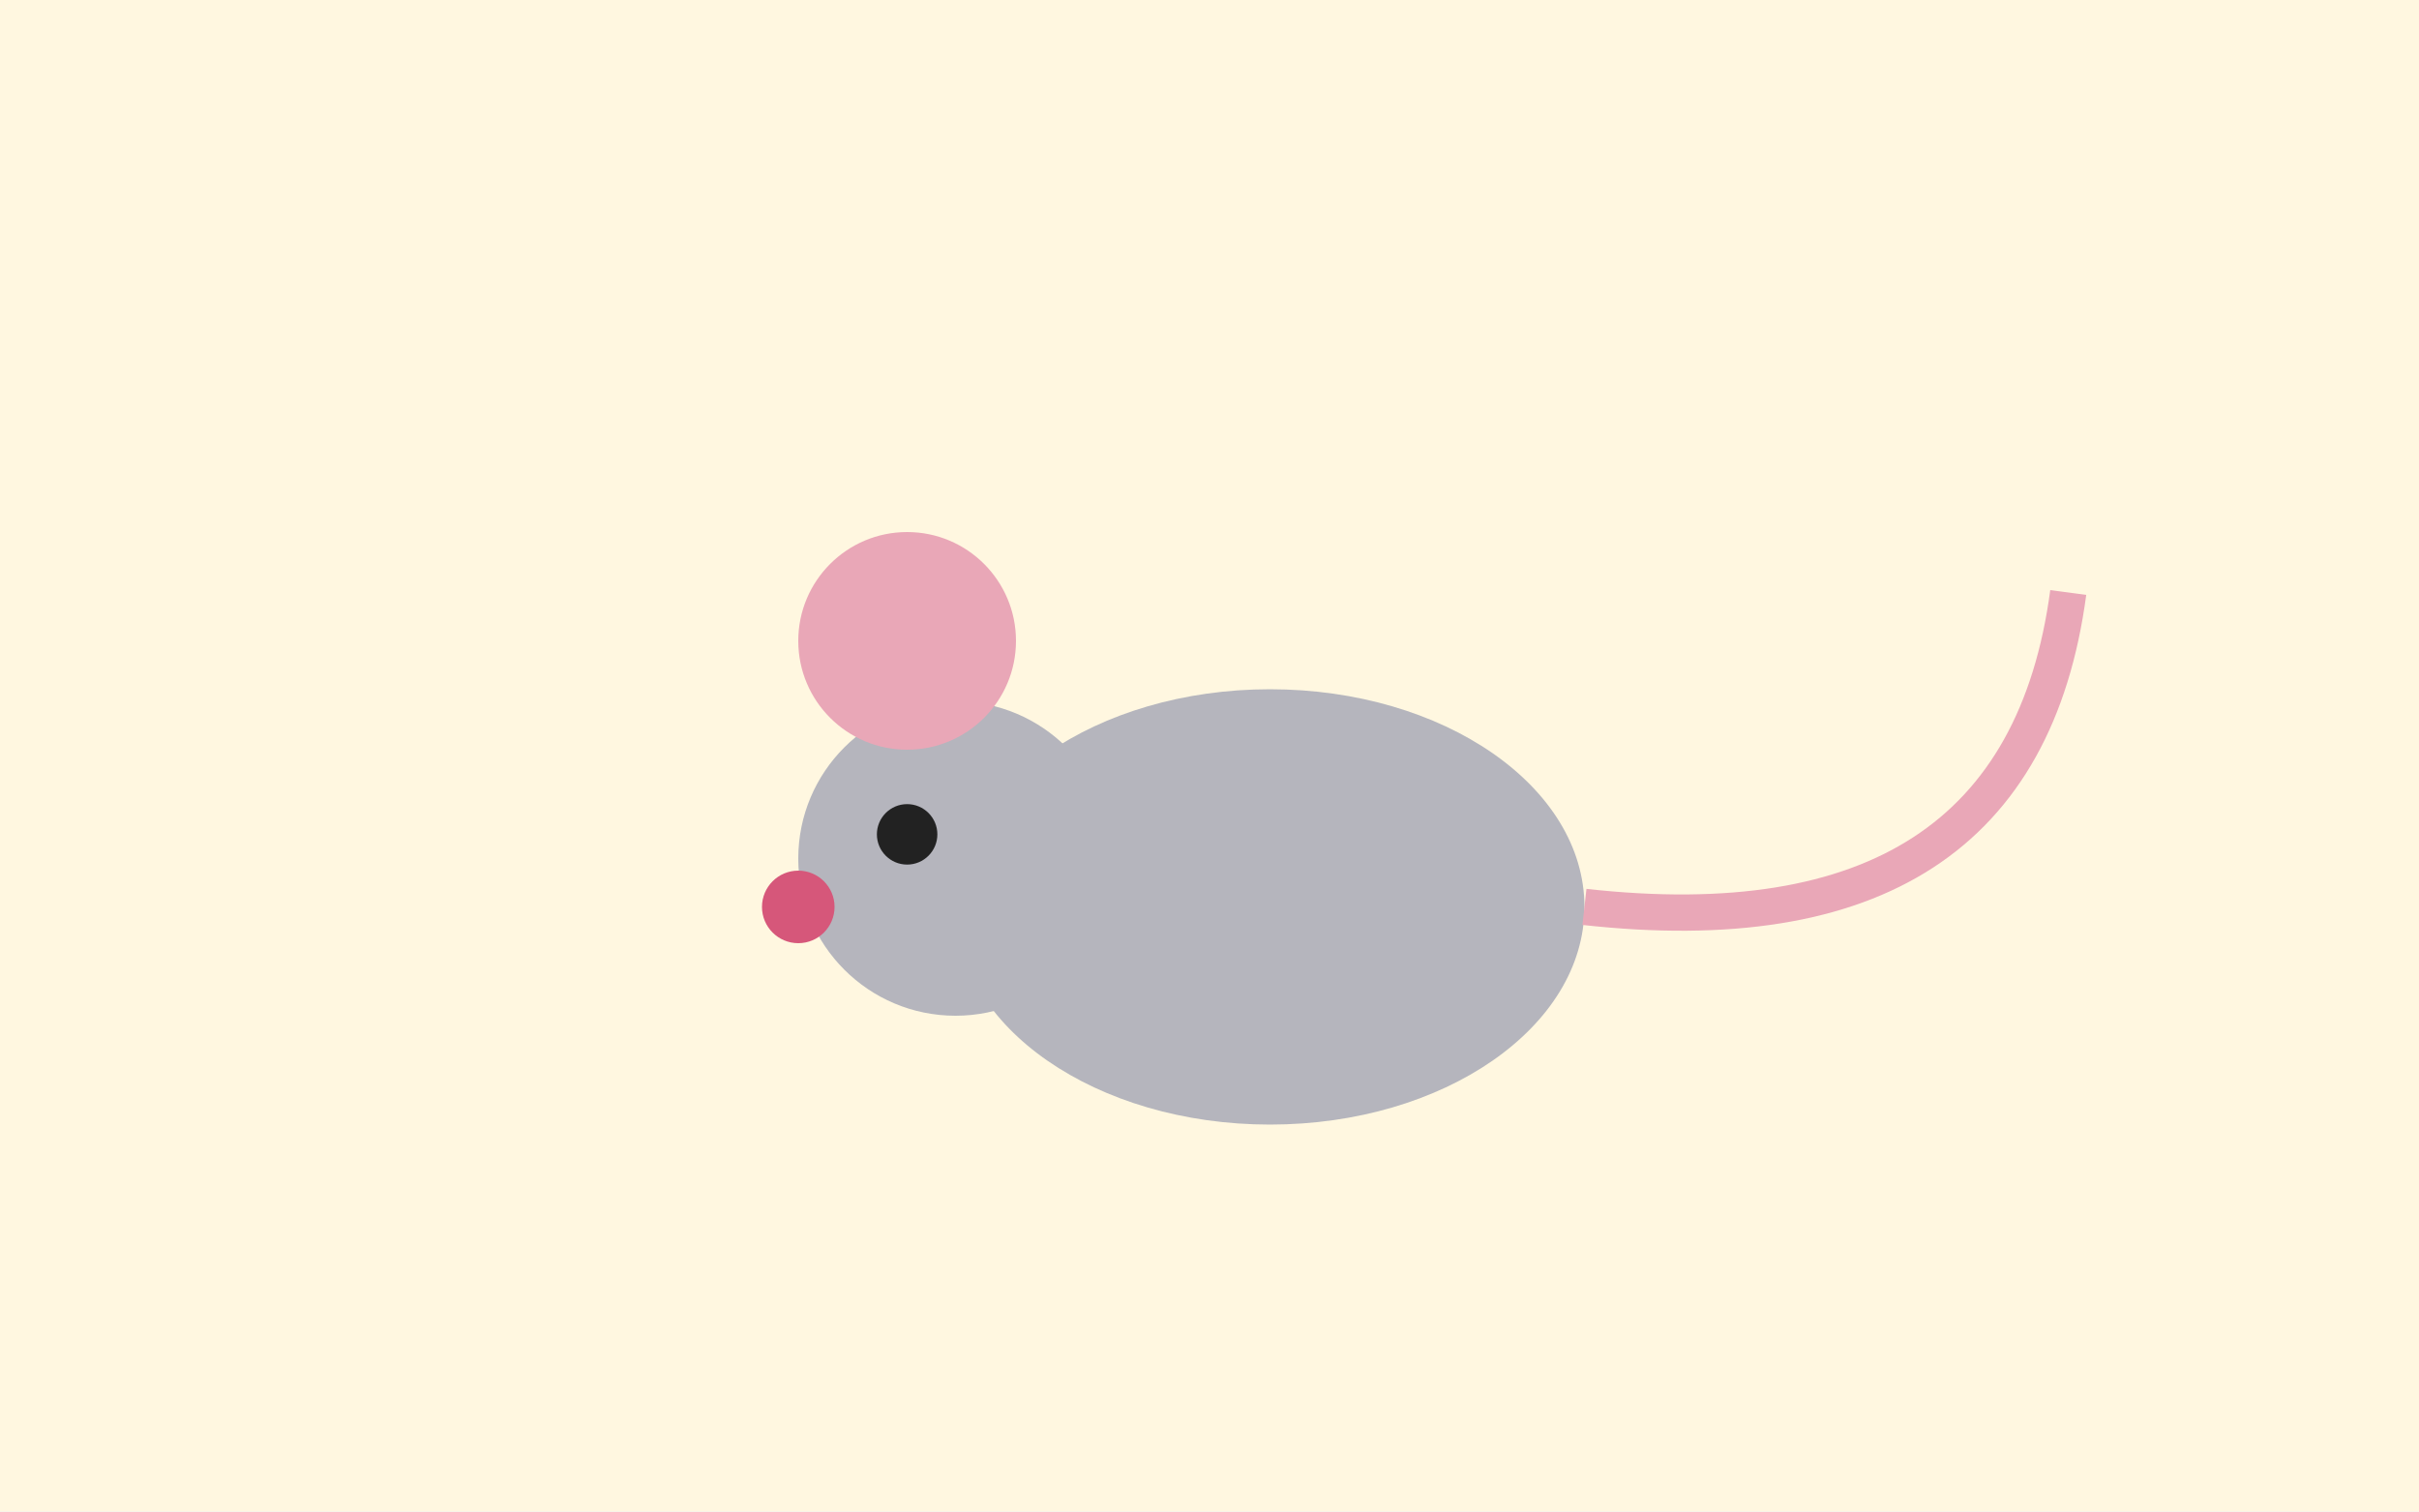
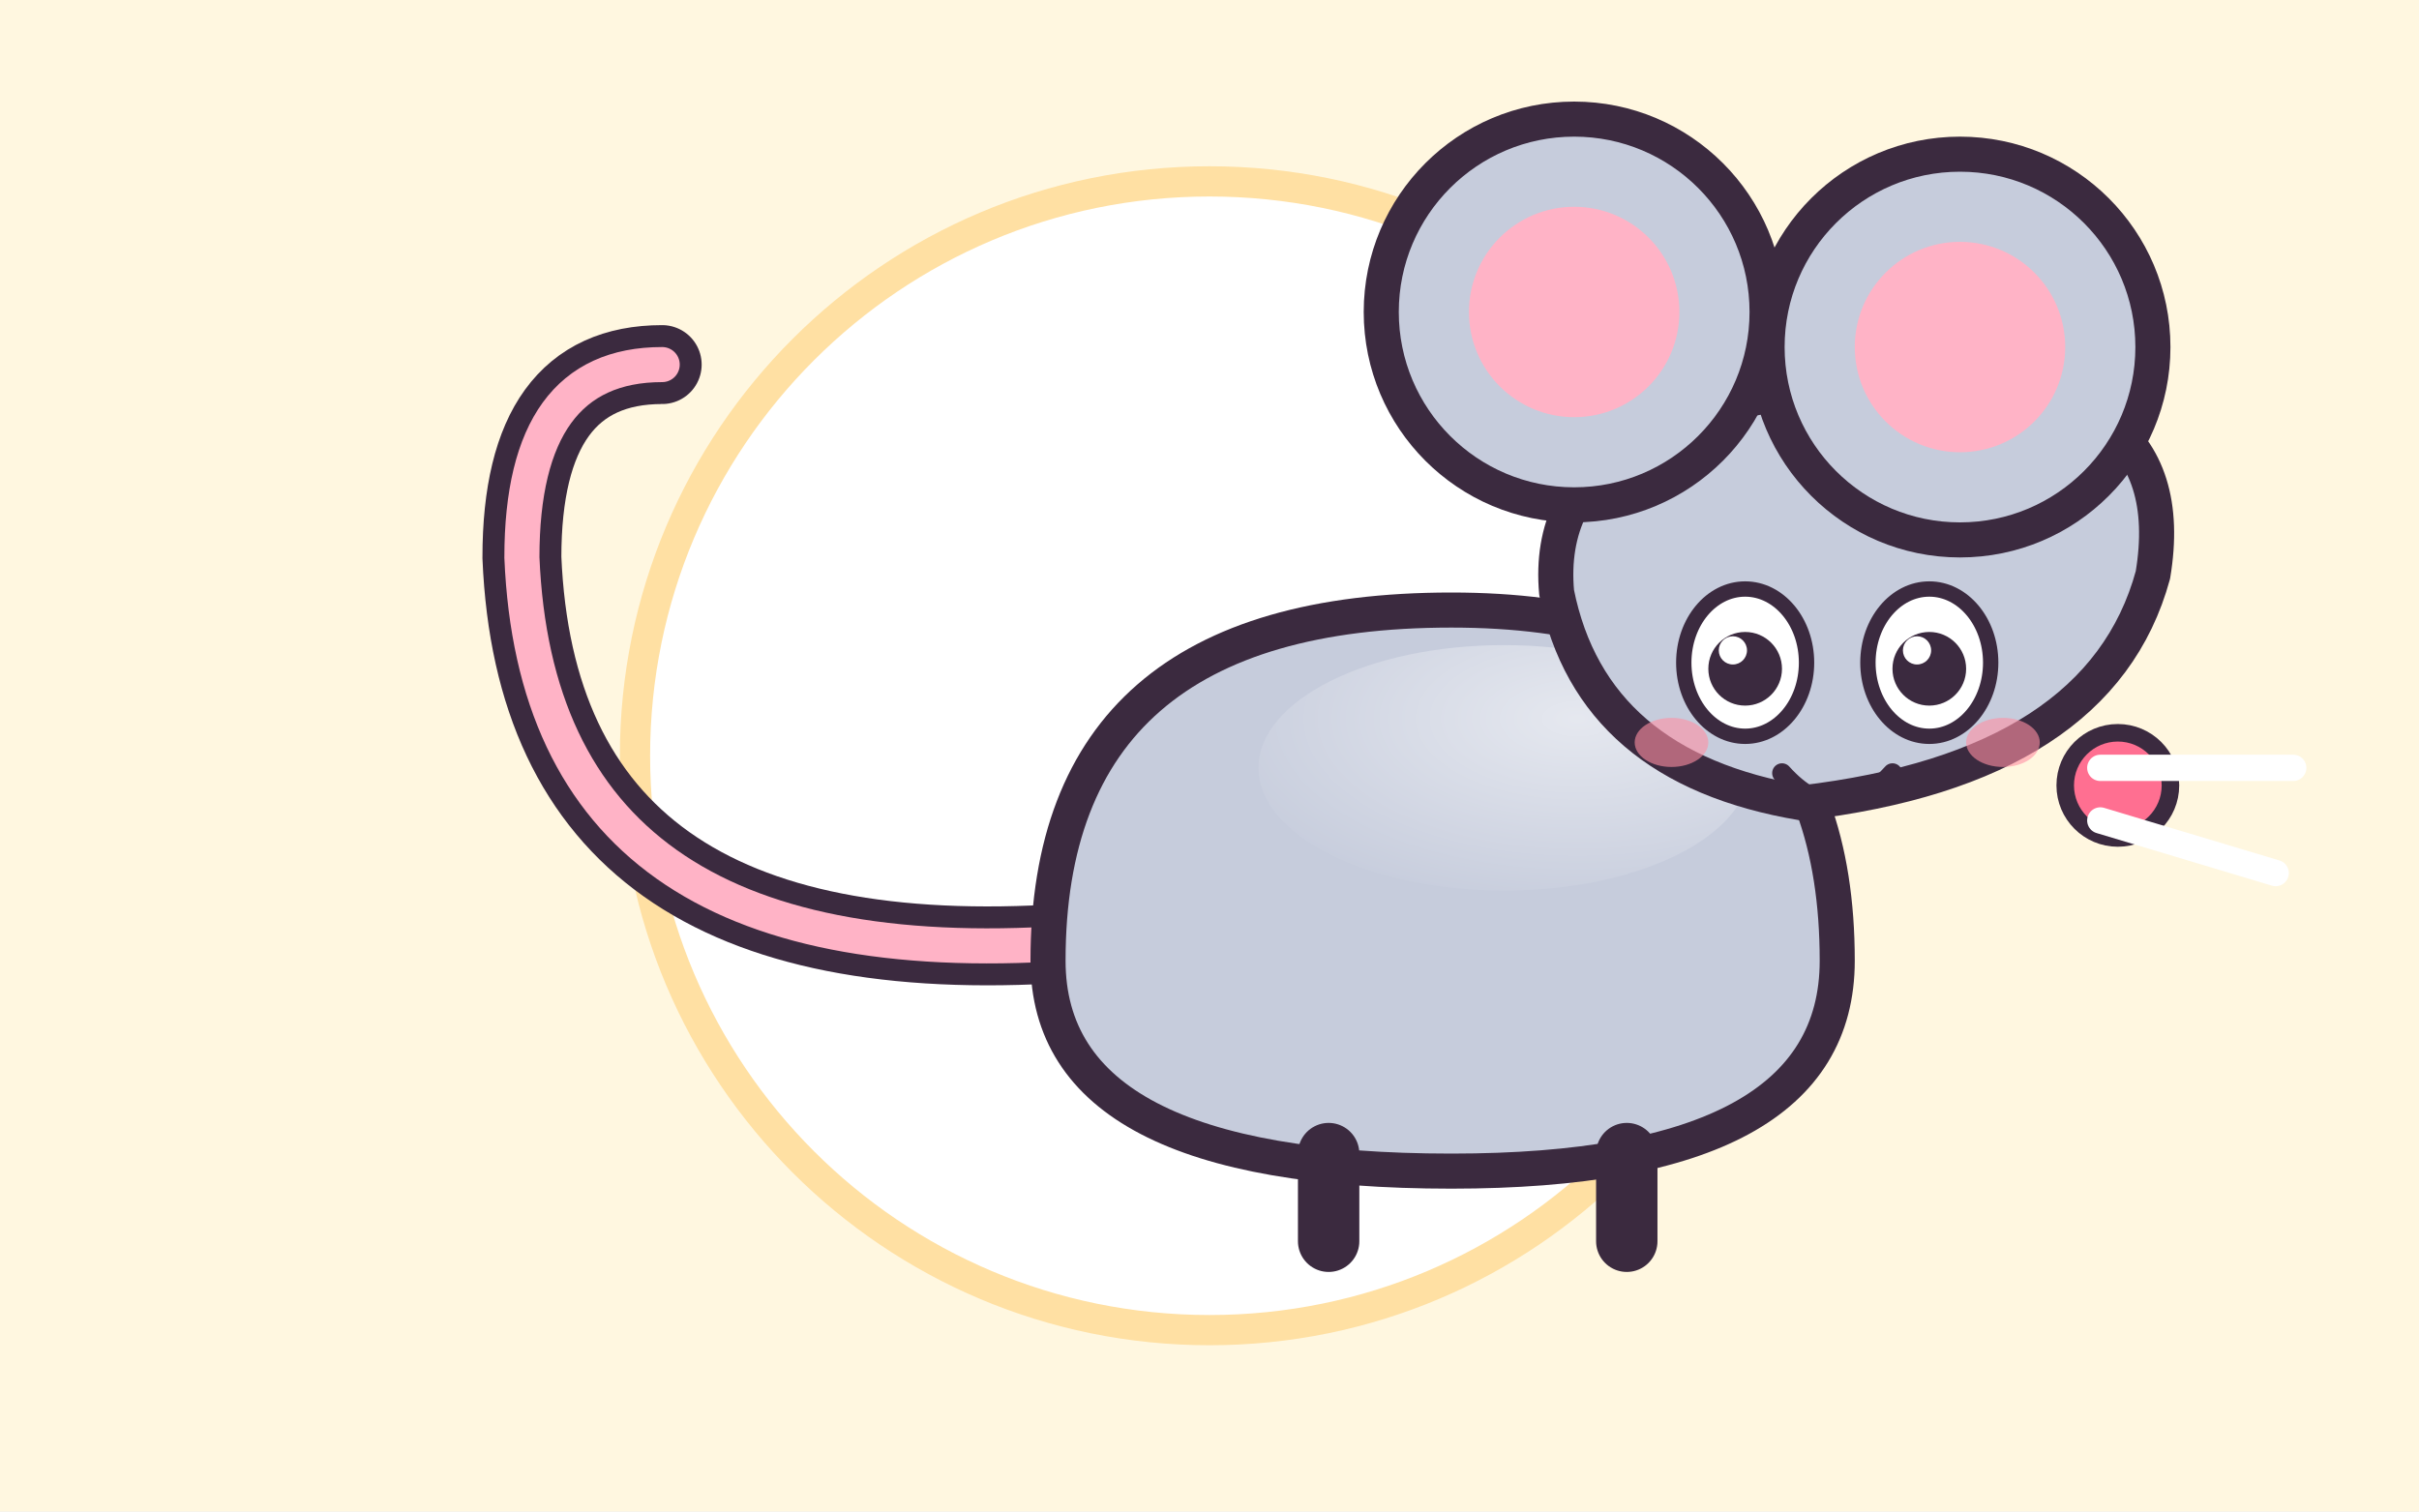
- <svg xmlns="http://www.w3.org/2000/svg" viewBox="0 0 800 500">
+ <svg xmlns="http://www.w3.org/2000/svg" width="800" height="500" viewBox="0 0 800 500">
+   <defs>
+     <linearGradient id="sky" x1="0" y1="0" x2="0" y2="1">
+       <stop offset="0" stop-color="#7fd0ff" />
+       <stop offset="1" stop-color="#e6f7ff" />
+     </linearGradient>
+     <linearGradient id="skyW" x1="0" y1="0" x2="0" y2="1">
+       <stop offset="0" stop-color="#a8e0b6" />
+       <stop offset="1" stop-color="#eaf8d8" />
+     </linearGradient>
+     <linearGradient id="skyE" x1="0" y1="0" x2="0" y2="1">
+       <stop offset="0" stop-color="#ffb88c" />
+       <stop offset="1" stop-color="#ffe9a8" />
+     </linearGradient>
+     <linearGradient id="hill1" x1="0" y1="0" x2="0" y2="1">
+       <stop offset="0" stop-color="#9be36b" />
+       <stop offset="1" stop-color="#5cbf4a" />
+     </linearGradient>
+     <linearGradient id="hill2" x1="0" y1="0" x2="0" y2="1">
+       <stop offset="0" stop-color="#7fd15a" />
+       <stop offset="1" stop-color="#3fa84a" />
+     </linearGradient>
+     <linearGradient id="hillFar" x1="0" y1="0" x2="0" y2="1">
+       <stop offset="0" stop-color="#b9ecb0" />
+       <stop offset="1" stop-color="#8fd69a" />
+     </linearGradient>
+     <radialGradient id="sunG">
+       <stop offset="0" stop-color="#fff6b0" />
+       <stop offset="1" stop-color="#ffd23f" />
+     </radialGradient>
+     <radialGradient id="shine" cx=".35" cy=".3" r=".8">
+       <stop offset="0" stop-color="#fff" stop-opacity=".55" />
+       <stop offset="1" stop-color="#fff" stop-opacity="0" />
+     </radialGradient>
+   </defs>
  <rect width="800" height="500" fill="#fff7e0" />
-   <g transform="translate(420 300) scale(4)">
-     <ellipse cx="0" cy="0" rx="26" ry="18" fill="#b5b5bd" />
-     <circle cx="-26" cy="-4" r="13" fill="#b5b5bd" />
-     <circle cx="-30" cy="-22" r="9" fill="#e9a7b7" />
-     <circle cx="-30" cy="-6" r="2.5" fill="#222" />
-     <circle cx="-39" cy="0" r="3" fill="#d6577a" />
-     <path d="M26 0 q36 4 40 -26" stroke="#e9a7b7" stroke-width="3" fill="none" />
+   <circle cx="400" cy="250" r="190" fill="#fff" stroke="#ffe0a3" stroke-width="10" />
+   <g transform="translate(480 294.6) scale(2.9) scale(-1 1)">
+     <path d="M44 6 q60 4 62 -44 q0 -22 -16 -22" fill="none" stroke="#3b2a3f" stroke-width="9" stroke-linecap="round" />
+     <path d="M44 6 q60 4 62 -44 q0 -22 -16 -22" fill="none" stroke="#ffb3c6" stroke-width="4" stroke-linecap="round" />
+     <path d="M-44 8 q0 -40 44 -40 q46 0 46 40 q0 24 -46 24 q-44 0 -44 -24z" fill="#c6ccdc" stroke="#3b2a3f" stroke-width="4" stroke-linejoin="round" stroke-linecap="round" />
+     <ellipse cx="-6" cy="-14" rx="28" ry="14" fill="url(#shine)" />
+     <path d="M-40 -10 q-34 -4 -40 -26 q-4 -24 30 -22 q40 2 38 24 q-4 20 -28 24z" fill="#c6ccdc" stroke="#3b2a3f" stroke-width="4" stroke-linejoin="round" stroke-linecap="round" />
+     <ellipse cx="-58" cy="-62" rx="22" ry="22" fill="#c6ccdc" stroke="#3b2a3f" stroke-width="4" />
+     <ellipse cx="-58" cy="-62" rx="12" ry="12" fill="#ffb3c6" stroke="#3b2a3f" stroke-width="0" />
+     <ellipse cx="-14" cy="-66" rx="22" ry="22" fill="#c6ccdc" stroke="#3b2a3f" stroke-width="4" />
+     <ellipse cx="-14" cy="-66" rx="12" ry="12" fill="#ffb3c6" stroke="#3b2a3f" stroke-width="0" />
+     <ellipse cx="-54.5" cy="-26" rx="7.0" ry="8.4" fill="#fff" stroke="#3b2a3f" stroke-width="1.75" />
+     <circle cx="-54.5" cy="-25.3" r="4.2" fill="#3b2a3f" />
+     <circle cx="-53.1" cy="-27.4" r="1.61" fill="#fff" />
+     <ellipse cx="-33.5" cy="-26" rx="7.0" ry="8.4" fill="#fff" stroke="#3b2a3f" stroke-width="1.75" />
+     <circle cx="-33.5" cy="-25.3" r="4.2" fill="#3b2a3f" />
+     <circle cx="-32.1" cy="-27.4" r="1.61" fill="#fff" />
+     <ellipse cx="-62.9" cy="-16.9" rx="4.2" ry="2.8" fill="#ff8fa3" opacity=".6" />
+     <ellipse cx="-25.1" cy="-16.9" rx="4.2" ry="2.8" fill="#ff8fa3" opacity=".6" />
+     <path d="M-50.3 -13.4 q6.3 7.0 12.6 0" stroke="#3b2a3f" stroke-width="2.24" fill="none" stroke-linecap="round" />
+     <ellipse cx="-76" cy="-12" rx="6" ry="6" fill="#ff6f91" stroke="#3b2a3f" stroke-width="2" />
+     <path d="M-74 -14 h-22 M-74 -8 l-20 6" stroke="#fff" stroke-width="3" stroke-linecap="round" />
+     <path d="M-20 30 v10 M14 30 v10" fill="none" stroke="#3b2a3f" stroke-width="7" stroke-linejoin="round" stroke-linecap="round" />
  </g>
</svg>
